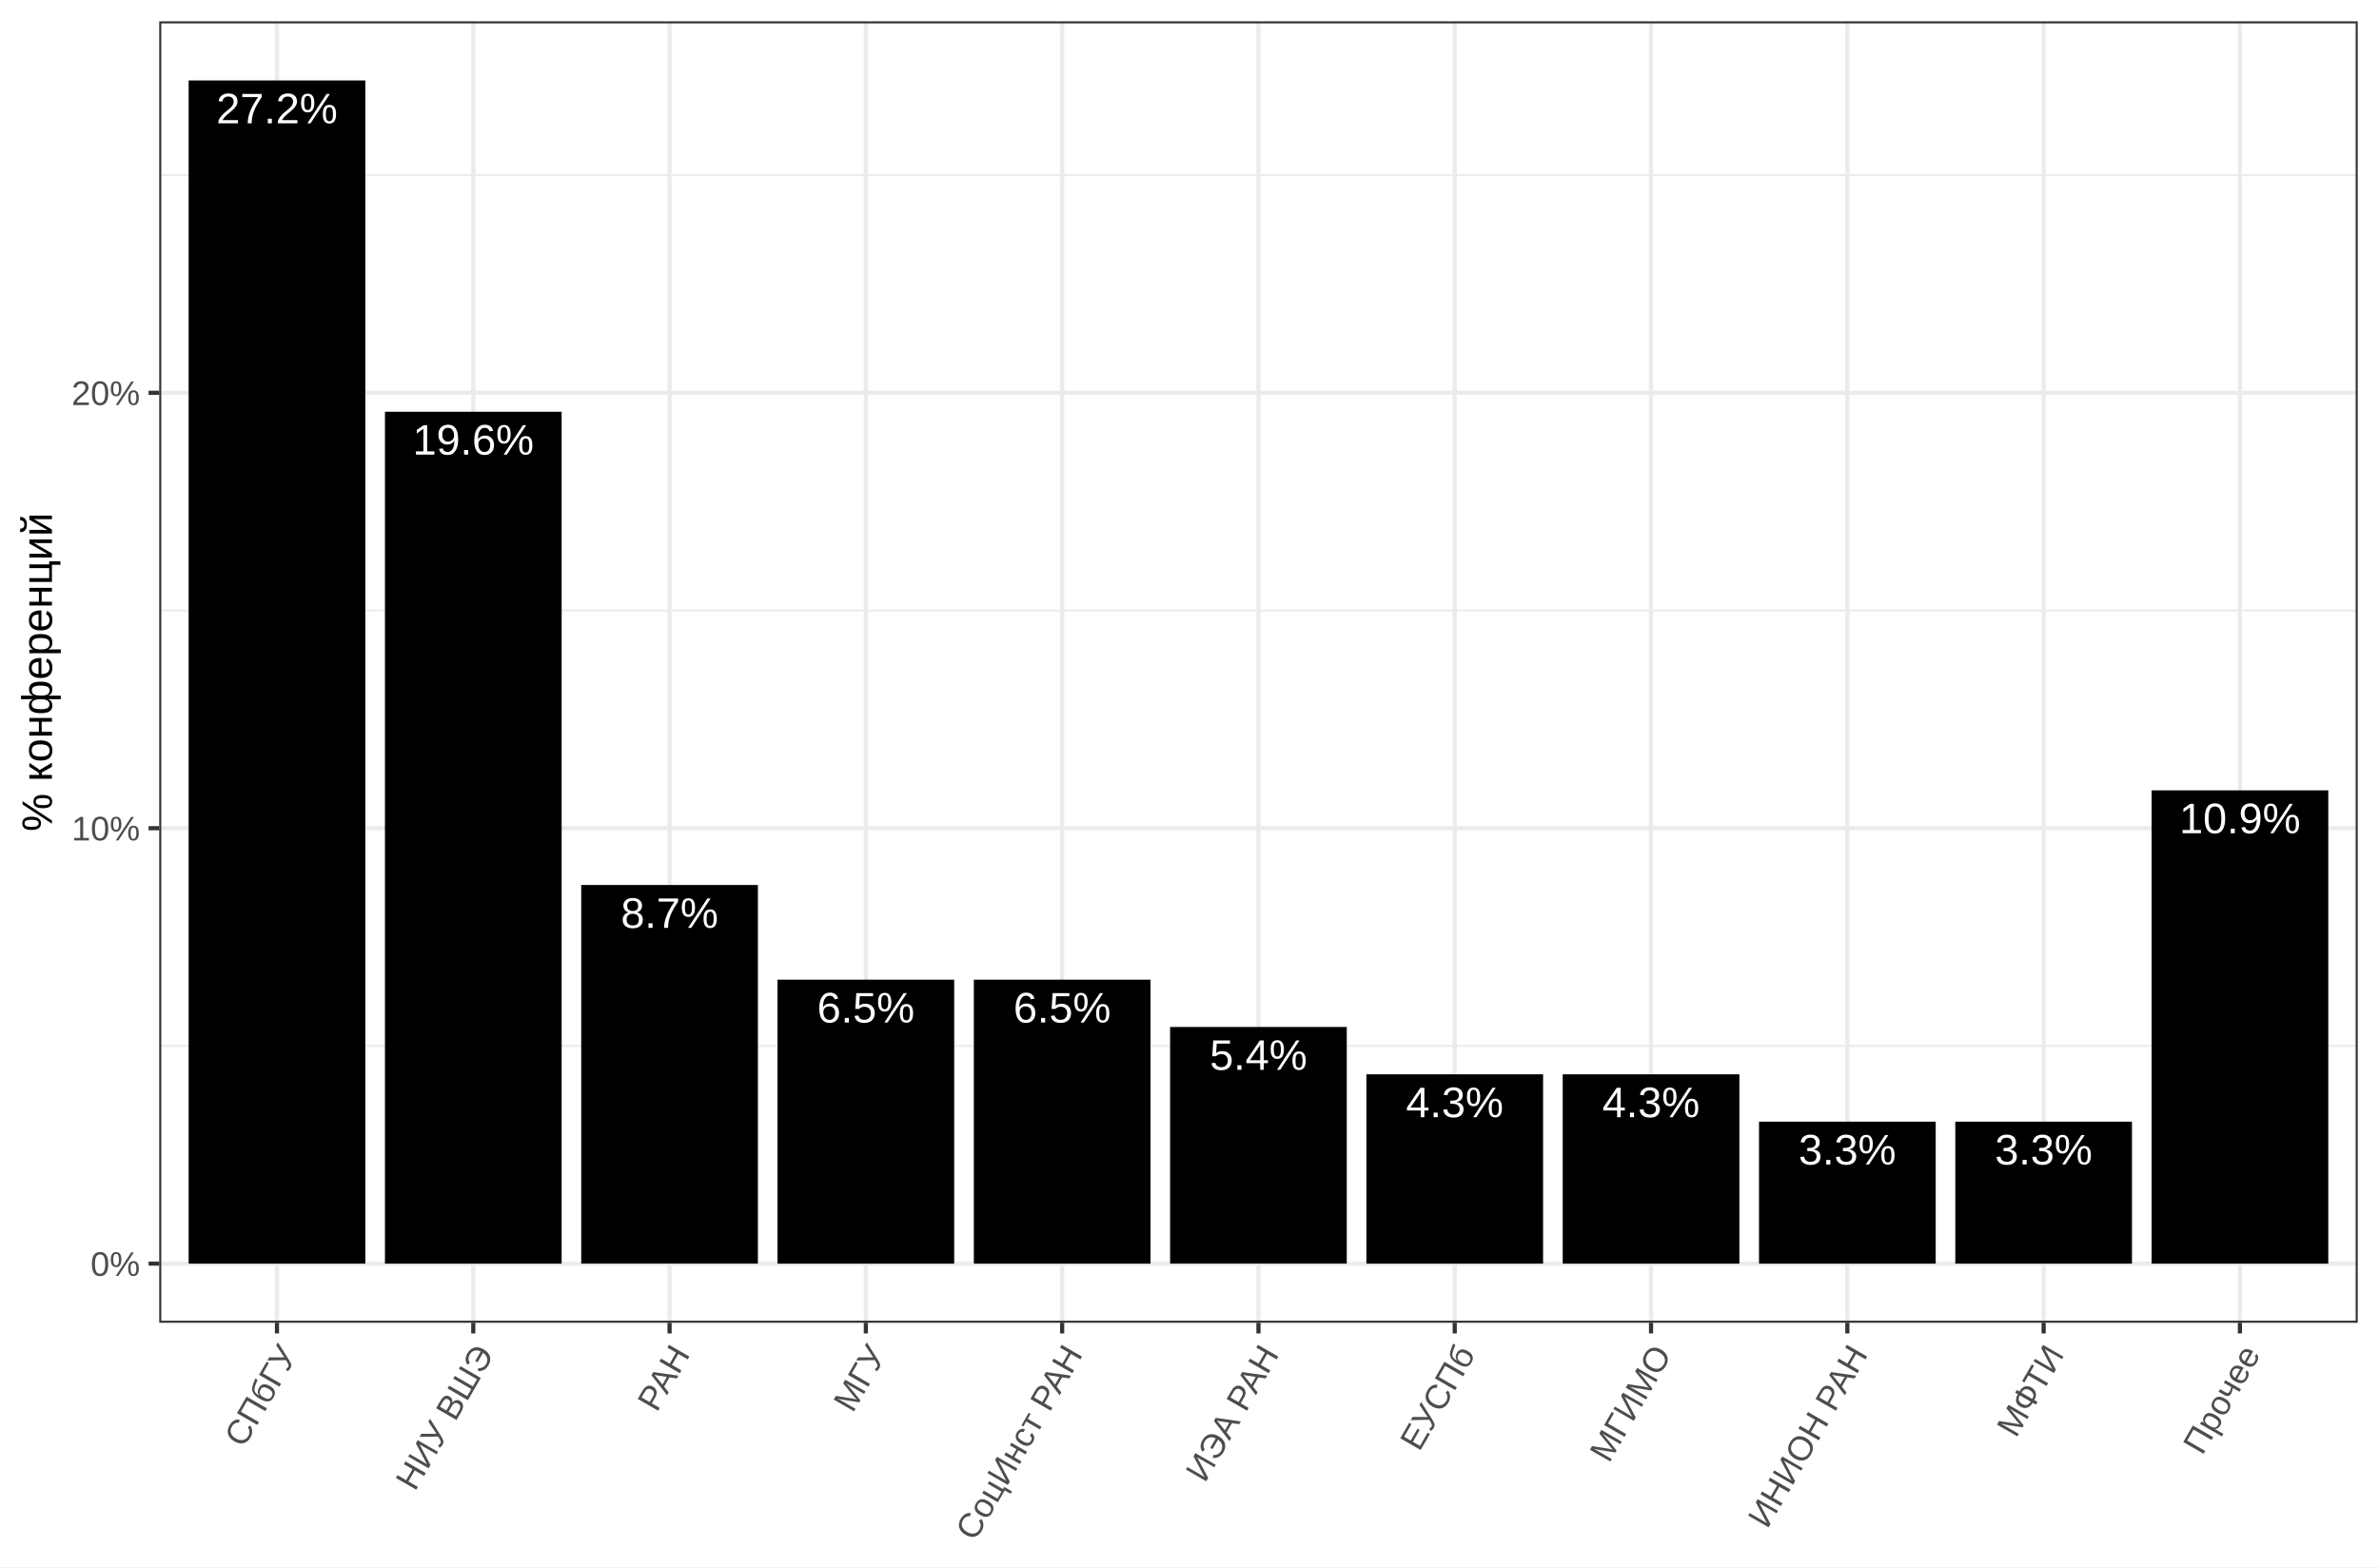
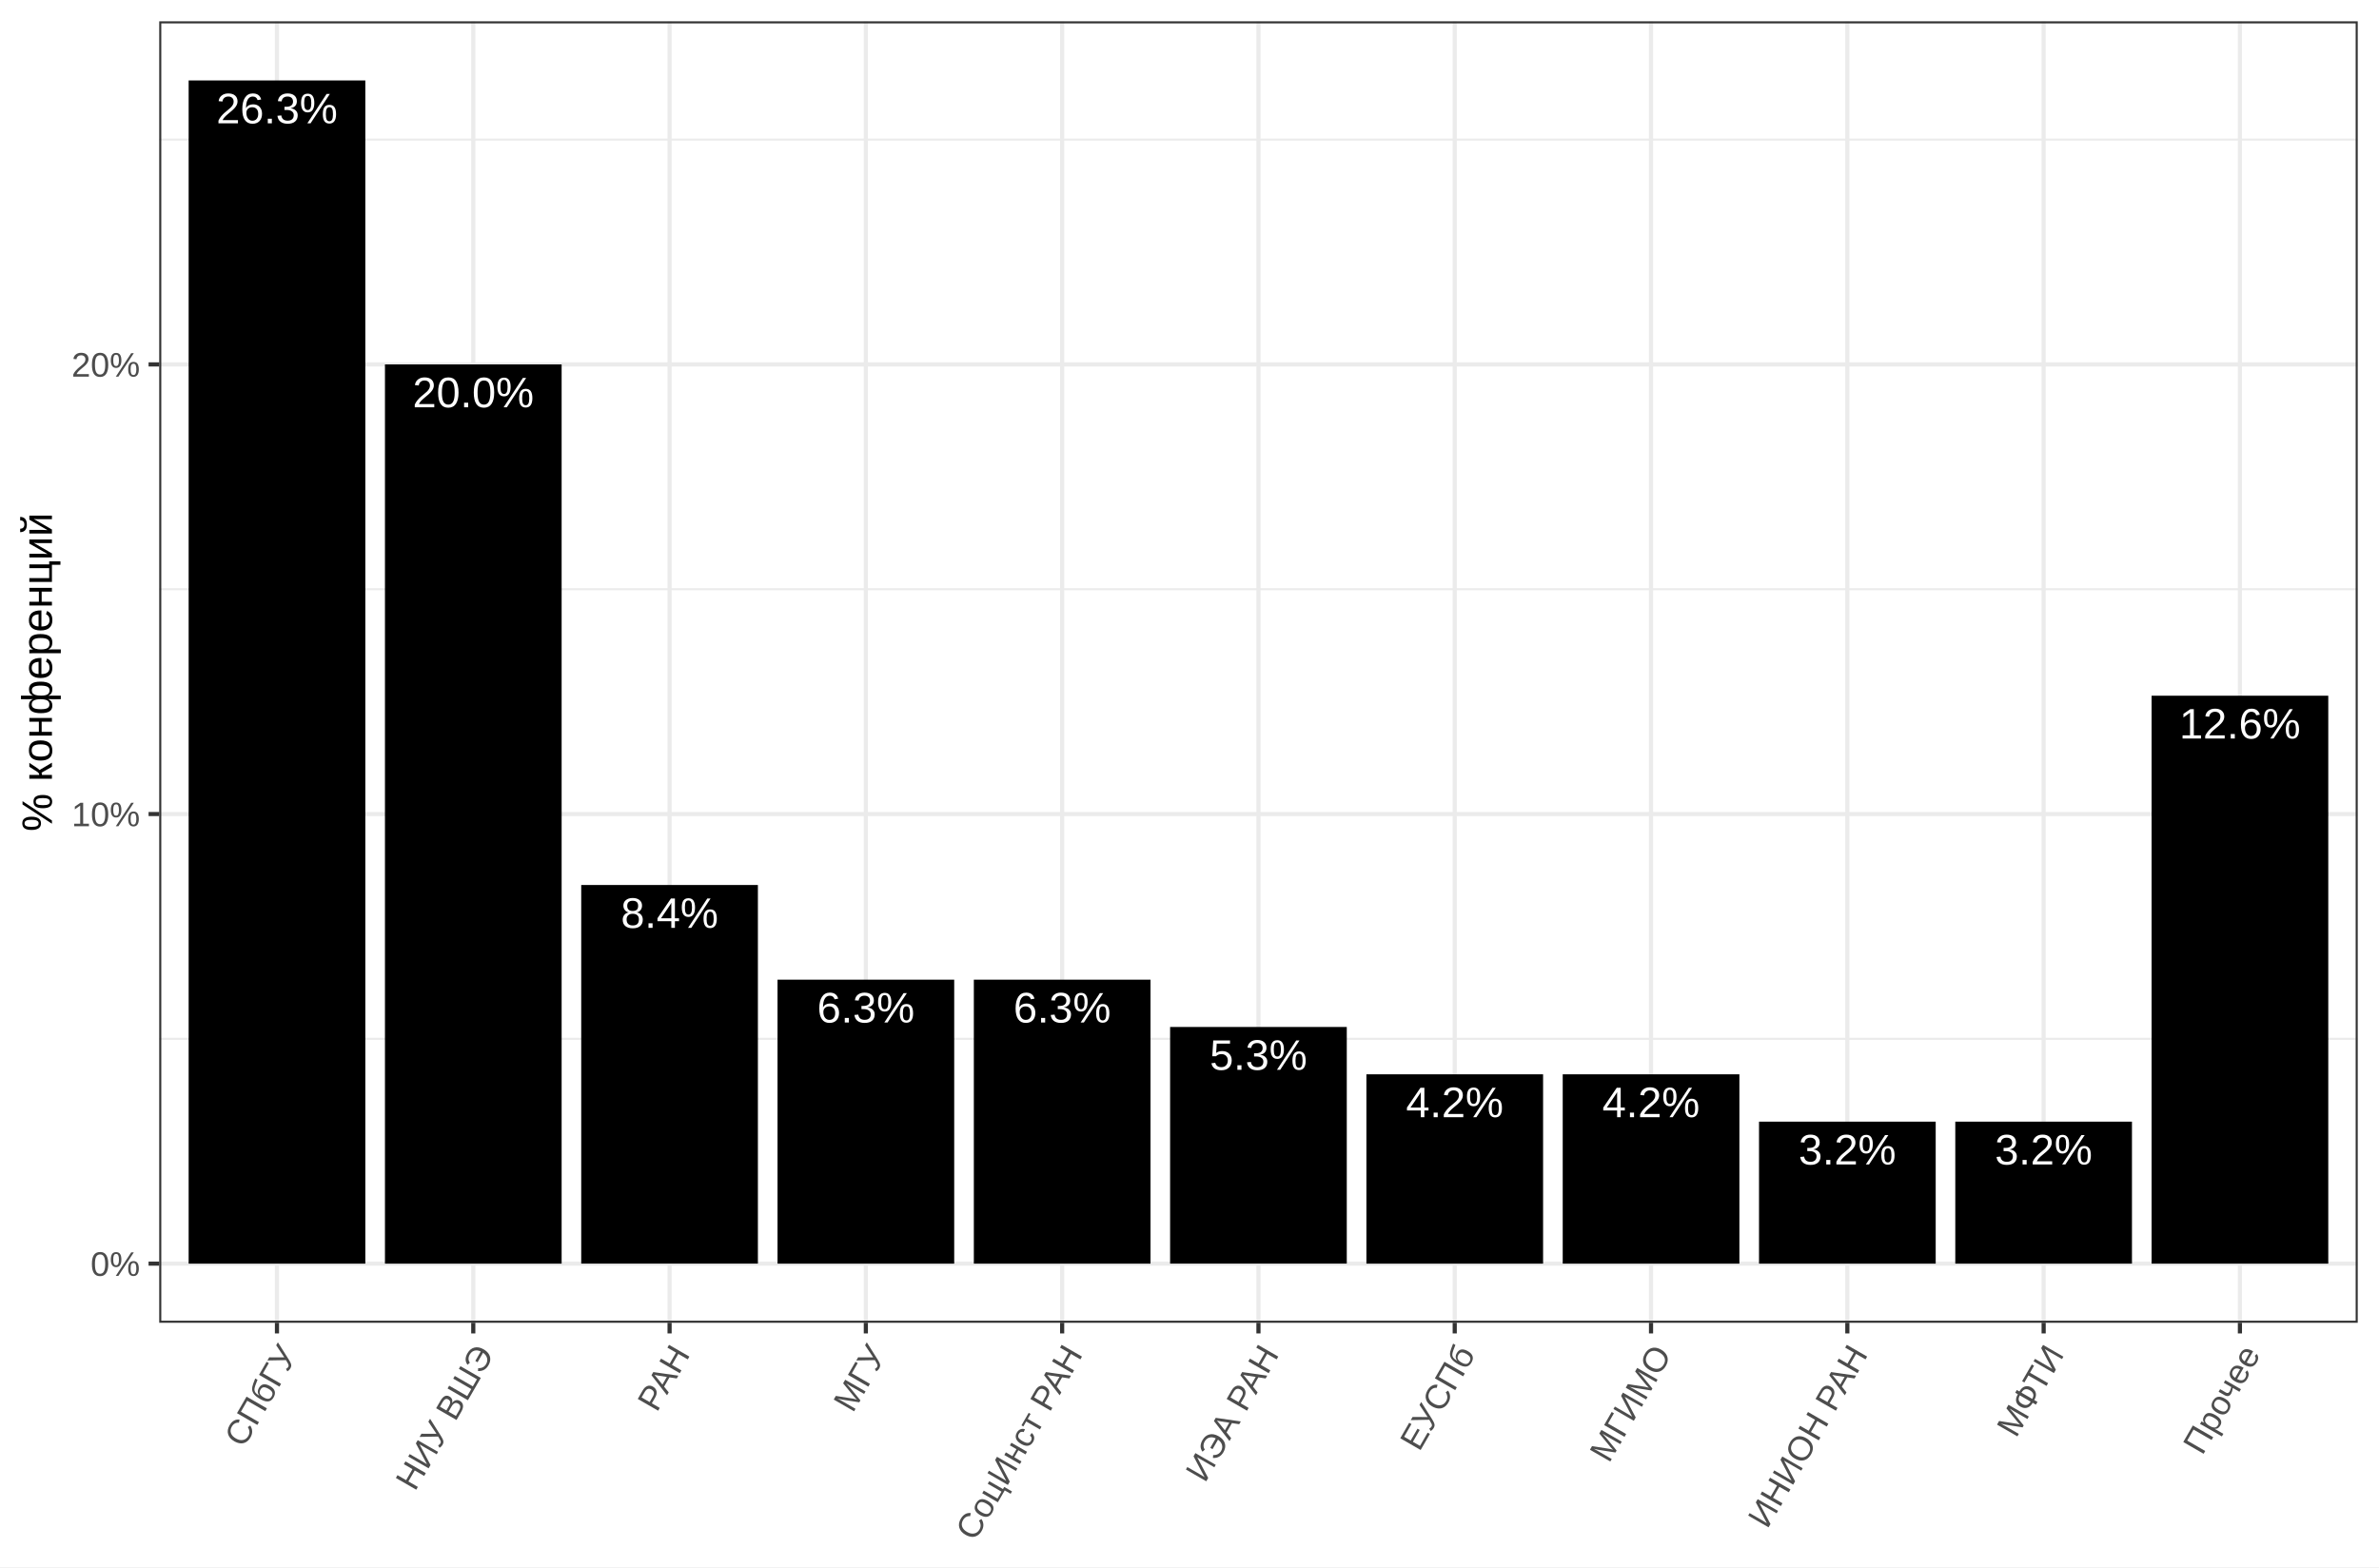
<svg xmlns="http://www.w3.org/2000/svg" width="612.00pt" height="403.20pt" viewBox="0 0 612.00 403.20">
  <g class="svglite">
    <defs>
      <style type="text/css">
    .svglite line, .svglite polyline, .svglite polygon, .svglite path, .svglite rect, .svglite circle {
      fill: none;
      stroke: #000000;
      stroke-linecap: round;
      stroke-linejoin: round;
      stroke-miterlimit: 10.00;
    }
    .svglite text {
      white-space: pre;
    }
    .svglite g.glyphgroup path {
      fill: inherit;
      stroke: none;
    }
  </style>
    </defs>
    <rect width="100%" height="100%" style="stroke: none; fill: #FFFFFF;" />
    <defs>
      <clipPath id="cpMC4wMHw2MTIuMDB8MC4wMHw0MDMuMjA=">
        <rect x="0.00" y="0.00" width="612.00" height="403.20" />
      </clipPath>
    </defs>
    <g clip-path="url(#cpMC4wMHw2MTIuMDB8MC4wMHw0MDMuMjA=)">
      <rect x="0.00" y="0.00" width="612.00" height="403.20" style="stroke-width: 1.07; stroke: #FFFFFF; fill: #FFFFFF;" />
    </g>
    <defs>
      <clipPath id="cpNDAuOTZ8NjA2LjUyfDUuNDh8MzQwLjM0">
        <rect x="40.96" y="5.48" width="565.57" height="334.86" />
      </clipPath>
    </defs>
    <g clip-path="url(#cpNDAuOTZ8NjA2LjUyfDUuNDh8MzQwLjM0)">
      <rect x="40.96" y="5.48" width="565.57" height="334.86" style="stroke-width: 1.07; stroke: none; fill: #FFFFFF;" />
-       <polyline points="40.96,269.10 606.52,269.10 " style="stroke-width: 0.53; stroke: #EBEBEB; stroke-linecap: butt;" />
-       <polyline points="40.96,157.08 606.52,157.08 " style="stroke-width: 0.53; stroke: #EBEBEB; stroke-linecap: butt;" />
-       <polyline points="40.96,45.05 606.52,45.05 " style="stroke-width: 0.53; stroke: #EBEBEB; stroke-linecap: butt;" />
+       <polyline points="40.96,267.28 606.52,267.28 " style="stroke-width: 0.53; stroke: #EBEBEB; stroke-linecap: butt;" />
+       <polyline points="40.96,151.60 606.52,151.60 " style="stroke-width: 0.53; stroke: #EBEBEB; stroke-linecap: butt;" />
+       <polyline points="40.96,35.92 606.52,35.92 " style="stroke-width: 0.53; stroke: #EBEBEB; stroke-linecap: butt;" />
      <polyline points="40.96,325.12 606.52,325.12 " style="stroke-width: 1.07; stroke: #EBEBEB; stroke-linecap: butt;" />
-       <polyline points="40.96,213.09 606.52,213.09 " style="stroke-width: 1.07; stroke: #EBEBEB; stroke-linecap: butt;" />
-       <polyline points="40.96,101.07 606.52,101.07 " style="stroke-width: 1.07; stroke: #EBEBEB; stroke-linecap: butt;" />
+       <polyline points="40.96,209.44 606.52,209.44 " style="stroke-width: 1.07; stroke: #EBEBEB; stroke-linecap: butt;" />
+       <polyline points="40.96,93.76 606.52,93.76 " style="stroke-width: 1.07; stroke: #EBEBEB; stroke-linecap: butt;" />
      <polyline points="71.25,340.34 71.25,5.48 " style="stroke-width: 1.07; stroke: #EBEBEB; stroke-linecap: butt;" />
      <polyline points="121.75,340.34 121.75,5.48 " style="stroke-width: 1.07; stroke: #EBEBEB; stroke-linecap: butt;" />
      <polyline points="172.25,340.34 172.25,5.48 " style="stroke-width: 1.07; stroke: #EBEBEB; stroke-linecap: butt;" />
      <polyline points="222.74,340.34 222.74,5.48 " style="stroke-width: 1.07; stroke: #EBEBEB; stroke-linecap: butt;" />
      <polyline points="273.24,340.34 273.24,5.48 " style="stroke-width: 1.07; stroke: #EBEBEB; stroke-linecap: butt;" />
      <polyline points="323.74,340.34 323.74,5.48 " style="stroke-width: 1.07; stroke: #EBEBEB; stroke-linecap: butt;" />
      <polyline points="374.23,340.34 374.23,5.48 " style="stroke-width: 1.07; stroke: #EBEBEB; stroke-linecap: butt;" />
      <polyline points="424.73,340.34 424.73,5.48 " style="stroke-width: 1.07; stroke: #EBEBEB; stroke-linecap: butt;" />
      <polyline points="475.23,340.34 475.23,5.48 " style="stroke-width: 1.07; stroke: #EBEBEB; stroke-linecap: butt;" />
      <polyline points="525.73,340.34 525.73,5.48 " style="stroke-width: 1.07; stroke: #EBEBEB; stroke-linecap: butt;" />
      <polyline points="576.22,340.34 576.22,5.48 " style="stroke-width: 1.07; stroke: #EBEBEB; stroke-linecap: butt;" />
      <rect x="48.53" y="20.70" width="45.45" height="304.42" style="stroke-width: 1.07; stroke: none; stroke-linecap: butt; stroke-linejoin: miter; fill: #000000;" />
-       <rect x="99.03" y="105.94" width="45.45" height="219.18" style="stroke-width: 1.07; stroke: none; stroke-linecap: butt; stroke-linejoin: miter; fill: #000000;" />
+       <rect x="99.03" y="93.76" width="45.45" height="231.36" style="stroke-width: 1.07; stroke: none; stroke-linecap: butt; stroke-linejoin: miter; fill: #000000;" />
      <rect x="149.52" y="227.70" width="45.45" height="97.41" style="stroke-width: 1.07; stroke: none; stroke-linecap: butt; stroke-linejoin: miter; fill: #000000;" />
      <rect x="200.02" y="252.06" width="45.45" height="73.06" style="stroke-width: 1.07; stroke: none; stroke-linecap: butt; stroke-linejoin: miter; fill: #000000;" />
      <rect x="250.52" y="252.06" width="45.45" height="73.06" style="stroke-width: 1.07; stroke: none; stroke-linecap: butt; stroke-linejoin: miter; fill: #000000;" />
      <rect x="301.01" y="264.23" width="45.45" height="60.88" style="stroke-width: 1.07; stroke: none; stroke-linecap: butt; stroke-linejoin: miter; fill: #000000;" />
      <rect x="351.51" y="276.41" width="45.45" height="48.71" style="stroke-width: 1.07; stroke: none; stroke-linecap: butt; stroke-linejoin: miter; fill: #000000;" />
      <rect x="402.01" y="276.41" width="45.45" height="48.71" style="stroke-width: 1.07; stroke: none; stroke-linecap: butt; stroke-linejoin: miter; fill: #000000;" />
      <rect x="452.51" y="288.59" width="45.45" height="36.53" style="stroke-width: 1.07; stroke: none; stroke-linecap: butt; stroke-linejoin: miter; fill: #000000;" />
      <rect x="503.00" y="288.59" width="45.45" height="36.53" style="stroke-width: 1.07; stroke: none; stroke-linecap: butt; stroke-linejoin: miter; fill: #000000;" />
-       <rect x="553.50" y="203.35" width="45.45" height="121.77" style="stroke-width: 1.07; stroke: none; stroke-linecap: butt; stroke-linejoin: miter; fill: #000000;" />
-       <text x="71.25" y="31.73" text-anchor="middle" style="font-size: 11.00px;fill: #FFFFFF; font-family: &quot;Arial&quot;;" textLength="31.22px" lengthAdjust="spacingAndGlyphs">27.2%</text>
-       <text x="121.75" y="116.96" text-anchor="middle" style="font-size: 11.00px;fill: #FFFFFF; font-family: &quot;Arial&quot;;" textLength="31.22px" lengthAdjust="spacingAndGlyphs">19.6%</text>
-       <text x="172.25" y="238.73" text-anchor="middle" style="font-size: 11.00px;fill: #FFFFFF; font-family: &quot;Arial&quot;;" textLength="25.09px" lengthAdjust="spacingAndGlyphs">8.7%</text>
-       <text x="222.74" y="263.08" text-anchor="middle" style="font-size: 11.00px;fill: #FFFFFF; font-family: &quot;Arial&quot;;" textLength="25.09px" lengthAdjust="spacingAndGlyphs">6.5%</text>
-       <text x="273.24" y="263.08" text-anchor="middle" style="font-size: 11.00px;fill: #FFFFFF; font-family: &quot;Arial&quot;;" textLength="25.09px" lengthAdjust="spacingAndGlyphs">6.5%</text>
-       <text x="323.74" y="275.26" text-anchor="middle" style="font-size: 11.00px;fill: #FFFFFF; font-family: &quot;Arial&quot;;" textLength="25.09px" lengthAdjust="spacingAndGlyphs">5.4%</text>
-       <text x="374.23" y="287.44" text-anchor="middle" style="font-size: 11.00px;fill: #FFFFFF; font-family: &quot;Arial&quot;;" textLength="25.09px" lengthAdjust="spacingAndGlyphs">4.3%</text>
-       <text x="424.73" y="287.44" text-anchor="middle" style="font-size: 11.00px;fill: #FFFFFF; font-family: &quot;Arial&quot;;" textLength="25.09px" lengthAdjust="spacingAndGlyphs">4.3%</text>
-       <text x="475.23" y="299.61" text-anchor="middle" style="font-size: 11.00px;fill: #FFFFFF; font-family: &quot;Arial&quot;;" textLength="25.09px" lengthAdjust="spacingAndGlyphs">3.3%</text>
-       <text x="525.73" y="299.61" text-anchor="middle" style="font-size: 11.00px;fill: #FFFFFF; font-family: &quot;Arial&quot;;" textLength="25.09px" lengthAdjust="spacingAndGlyphs">3.3%</text>
-       <text x="576.22" y="214.38" text-anchor="middle" style="font-size: 11.00px;fill: #FFFFFF; font-family: &quot;Arial&quot;;" textLength="31.22px" lengthAdjust="spacingAndGlyphs">10.9%</text>
+       <rect x="553.50" y="179.00" width="45.45" height="146.12" style="stroke-width: 1.07; stroke: none; stroke-linecap: butt; stroke-linejoin: miter; fill: #000000;" />
+       <text x="71.25" y="31.73" text-anchor="middle" style="font-size: 11.00px;fill: #FFFFFF; font-family: &quot;Arial&quot;;" textLength="31.22px" lengthAdjust="spacingAndGlyphs">26.3%</text>
+       <text x="121.75" y="104.79" text-anchor="middle" style="font-size: 11.00px;fill: #FFFFFF; font-family: &quot;Arial&quot;;" textLength="31.22px" lengthAdjust="spacingAndGlyphs">20.0%</text>
+       <text x="172.25" y="238.73" text-anchor="middle" style="font-size: 11.00px;fill: #FFFFFF; font-family: &quot;Arial&quot;;" textLength="25.09px" lengthAdjust="spacingAndGlyphs">8.4%</text>
+       <text x="222.74" y="263.08" text-anchor="middle" style="font-size: 11.00px;fill: #FFFFFF; font-family: &quot;Arial&quot;;" textLength="25.09px" lengthAdjust="spacingAndGlyphs">6.3%</text>
+       <text x="273.24" y="263.08" text-anchor="middle" style="font-size: 11.00px;fill: #FFFFFF; font-family: &quot;Arial&quot;;" textLength="25.09px" lengthAdjust="spacingAndGlyphs">6.3%</text>
+       <text x="323.74" y="275.26" text-anchor="middle" style="font-size: 11.00px;fill: #FFFFFF; font-family: &quot;Arial&quot;;" textLength="25.09px" lengthAdjust="spacingAndGlyphs">5.3%</text>
+       <text x="374.23" y="287.44" text-anchor="middle" style="font-size: 11.00px;fill: #FFFFFF; font-family: &quot;Arial&quot;;" textLength="25.09px" lengthAdjust="spacingAndGlyphs">4.2%</text>
+       <text x="424.73" y="287.44" text-anchor="middle" style="font-size: 11.00px;fill: #FFFFFF; font-family: &quot;Arial&quot;;" textLength="25.09px" lengthAdjust="spacingAndGlyphs">4.2%</text>
+       <text x="475.23" y="299.61" text-anchor="middle" style="font-size: 11.00px;fill: #FFFFFF; font-family: &quot;Arial&quot;;" textLength="25.09px" lengthAdjust="spacingAndGlyphs">3.2%</text>
+       <text x="525.73" y="299.61" text-anchor="middle" style="font-size: 11.00px;fill: #FFFFFF; font-family: &quot;Arial&quot;;" textLength="25.09px" lengthAdjust="spacingAndGlyphs">3.2%</text>
+       <text x="576.22" y="190.02" text-anchor="middle" style="font-size: 11.00px;fill: #FFFFFF; font-family: &quot;Arial&quot;;" textLength="31.22px" lengthAdjust="spacingAndGlyphs">12.6%</text>
      <rect x="40.96" y="5.48" width="565.57" height="334.86" style="stroke-width: 1.07; stroke: #333333;" />
    </g>
    <g clip-path="url(#cpMC4wMHw2MTIuMDB8MC4wMHw0MDMuMjA=)">
      <text x="36.02" y="328.27" text-anchor="end" style="font-size: 8.80px;fill: #4D4D4D; font-family: &quot;Arial&quot;;" textLength="12.72px" lengthAdjust="spacingAndGlyphs">0%</text>
-       <text x="36.02" y="216.24" text-anchor="end" style="font-size: 8.80px;fill: #4D4D4D; font-family: &quot;Arial&quot;;" textLength="17.61px" lengthAdjust="spacingAndGlyphs">10%</text>
-       <text x="36.02" y="104.22" text-anchor="end" style="font-size: 8.80px;fill: #4D4D4D; font-family: &quot;Arial&quot;;" textLength="17.61px" lengthAdjust="spacingAndGlyphs">20%</text>
+       <text x="36.02" y="212.59" text-anchor="end" style="font-size: 8.80px;fill: #4D4D4D; font-family: &quot;Arial&quot;;" textLength="17.61px" lengthAdjust="spacingAndGlyphs">10%</text>
+       <text x="36.02" y="96.91" text-anchor="end" style="font-size: 8.80px;fill: #4D4D4D; font-family: &quot;Arial&quot;;" textLength="17.61px" lengthAdjust="spacingAndGlyphs">20%</text>
      <polyline points="38.22,325.12 40.96,325.12 " style="stroke-width: 1.07; stroke: #333333; stroke-linecap: butt;" />
-       <polyline points="38.22,213.09 40.96,213.09 " style="stroke-width: 1.07; stroke: #333333; stroke-linecap: butt;" />
-       <polyline points="38.22,101.07 40.96,101.07 " style="stroke-width: 1.07; stroke: #333333; stroke-linecap: butt;" />
+       <polyline points="38.22,209.44 40.96,209.44 " style="stroke-width: 1.07; stroke: #333333; stroke-linecap: butt;" />
+       <polyline points="38.22,93.76 40.96,93.76 " style="stroke-width: 1.07; stroke: #333333; stroke-linecap: butt;" />
      <polyline points="71.25,343.08 71.25,340.34 " style="stroke-width: 1.07; stroke: #333333; stroke-linecap: butt;" />
      <polyline points="121.75,343.08 121.75,340.34 " style="stroke-width: 1.07; stroke: #333333; stroke-linecap: butt;" />
      <polyline points="172.25,343.08 172.25,340.34 " style="stroke-width: 1.07; stroke: #333333; stroke-linecap: butt;" />
      <polyline points="222.74,343.08 222.74,340.34 " style="stroke-width: 1.07; stroke: #333333; stroke-linecap: butt;" />
      <polyline points="273.24,343.08 273.24,340.34 " style="stroke-width: 1.07; stroke: #333333; stroke-linecap: butt;" />
      <polyline points="323.74,343.08 323.74,340.34 " style="stroke-width: 1.07; stroke: #333333; stroke-linecap: butt;" />
      <polyline points="374.23,343.08 374.23,340.34 " style="stroke-width: 1.07; stroke: #333333; stroke-linecap: butt;" />
      <polyline points="424.73,343.08 424.73,340.34 " style="stroke-width: 1.07; stroke: #333333; stroke-linecap: butt;" />
      <polyline points="475.23,343.08 475.23,340.34 " style="stroke-width: 1.07; stroke: #333333; stroke-linecap: butt;" />
      <polyline points="525.73,343.08 525.73,340.34 " style="stroke-width: 1.07; stroke: #333333; stroke-linecap: butt;" />
      <polyline points="576.22,343.08 576.22,340.34 " style="stroke-width: 1.07; stroke: #333333; stroke-linecap: butt;" />
      <text transform="translate(76.71,348.42) rotate(-60)" text-anchor="end" style="font-size: 8.80px;fill: #4D4D4D; font-family: &quot;Arial&quot;;" textLength="28.08px" lengthAdjust="spacingAndGlyphs">СПбГУ</text>
      <text transform="translate(127.21,348.42) rotate(-60)" text-anchor="end" style="font-size: 8.80px;fill: #4D4D4D; font-family: &quot;Arial&quot;;" textLength="40.98px" lengthAdjust="spacingAndGlyphs">НИУ ВШЭ</text>
      <text transform="translate(177.70,348.42) rotate(-60)" text-anchor="end" style="font-size: 8.80px;fill: #4D4D4D; font-family: &quot;Arial&quot;;" textLength="17.52px" lengthAdjust="spacingAndGlyphs">РАН</text>
      <text transform="translate(228.20,348.42) rotate(-60)" text-anchor="end" style="font-size: 8.80px;fill: #4D4D4D; font-family: &quot;Arial&quot;;" textLength="17.69px" lengthAdjust="spacingAndGlyphs">МГУ</text>
      <text transform="translate(278.70,348.42) rotate(-60)" text-anchor="end" style="font-size: 8.80px;fill: #4D4D4D; font-family: &quot;Arial&quot;;" textLength="55.86px" lengthAdjust="spacingAndGlyphs">СоцИнст РАН</text>
      <text transform="translate(329.19,348.42) rotate(-60)" text-anchor="end" style="font-size: 8.80px;fill: #4D4D4D; font-family: &quot;Arial&quot;;" textLength="38.48px" lengthAdjust="spacingAndGlyphs">ИЭА РАН</text>
      <text transform="translate(379.69,348.42) rotate(-60)" text-anchor="end" style="font-size: 8.80px;fill: #4D4D4D; font-family: &quot;Arial&quot;;" textLength="29.19px" lengthAdjust="spacingAndGlyphs">ЕУСПб</text>
      <text transform="translate(430.19,348.42) rotate(-60)" text-anchor="end" style="font-size: 8.80px;fill: #4D4D4D; font-family: &quot;Arial&quot;;" textLength="32.59px" lengthAdjust="spacingAndGlyphs">МГИМО</text>
      <text transform="translate(480.68,348.42) rotate(-60)" text-anchor="end" style="font-size: 8.80px;fill: #4D4D4D; font-family: &quot;Arial&quot;;" textLength="52.17px" lengthAdjust="spacingAndGlyphs">ИНИОН РАН</text>
      <text transform="translate(531.18,348.42) rotate(-60)" text-anchor="end" style="font-size: 8.80px;fill: #4D4D4D; font-family: &quot;Arial&quot;;" textLength="25.12px" lengthAdjust="spacingAndGlyphs">МФТИ</text>
      <text transform="translate(581.68,348.42) rotate(-60)" text-anchor="end" style="font-size: 8.80px;fill: #4D4D4D; font-family: &quot;Arial&quot;;" textLength="30.28px" lengthAdjust="spacingAndGlyphs">Прочее</text>
      <text transform="translate(13.36,172.91) rotate(-90)" text-anchor="middle" style="font-size: 11.00px; font-family: &quot;Arial&quot;;" textLength="82.06px" lengthAdjust="spacingAndGlyphs">% конференций</text>
    </g>
  </g>
</svg>
